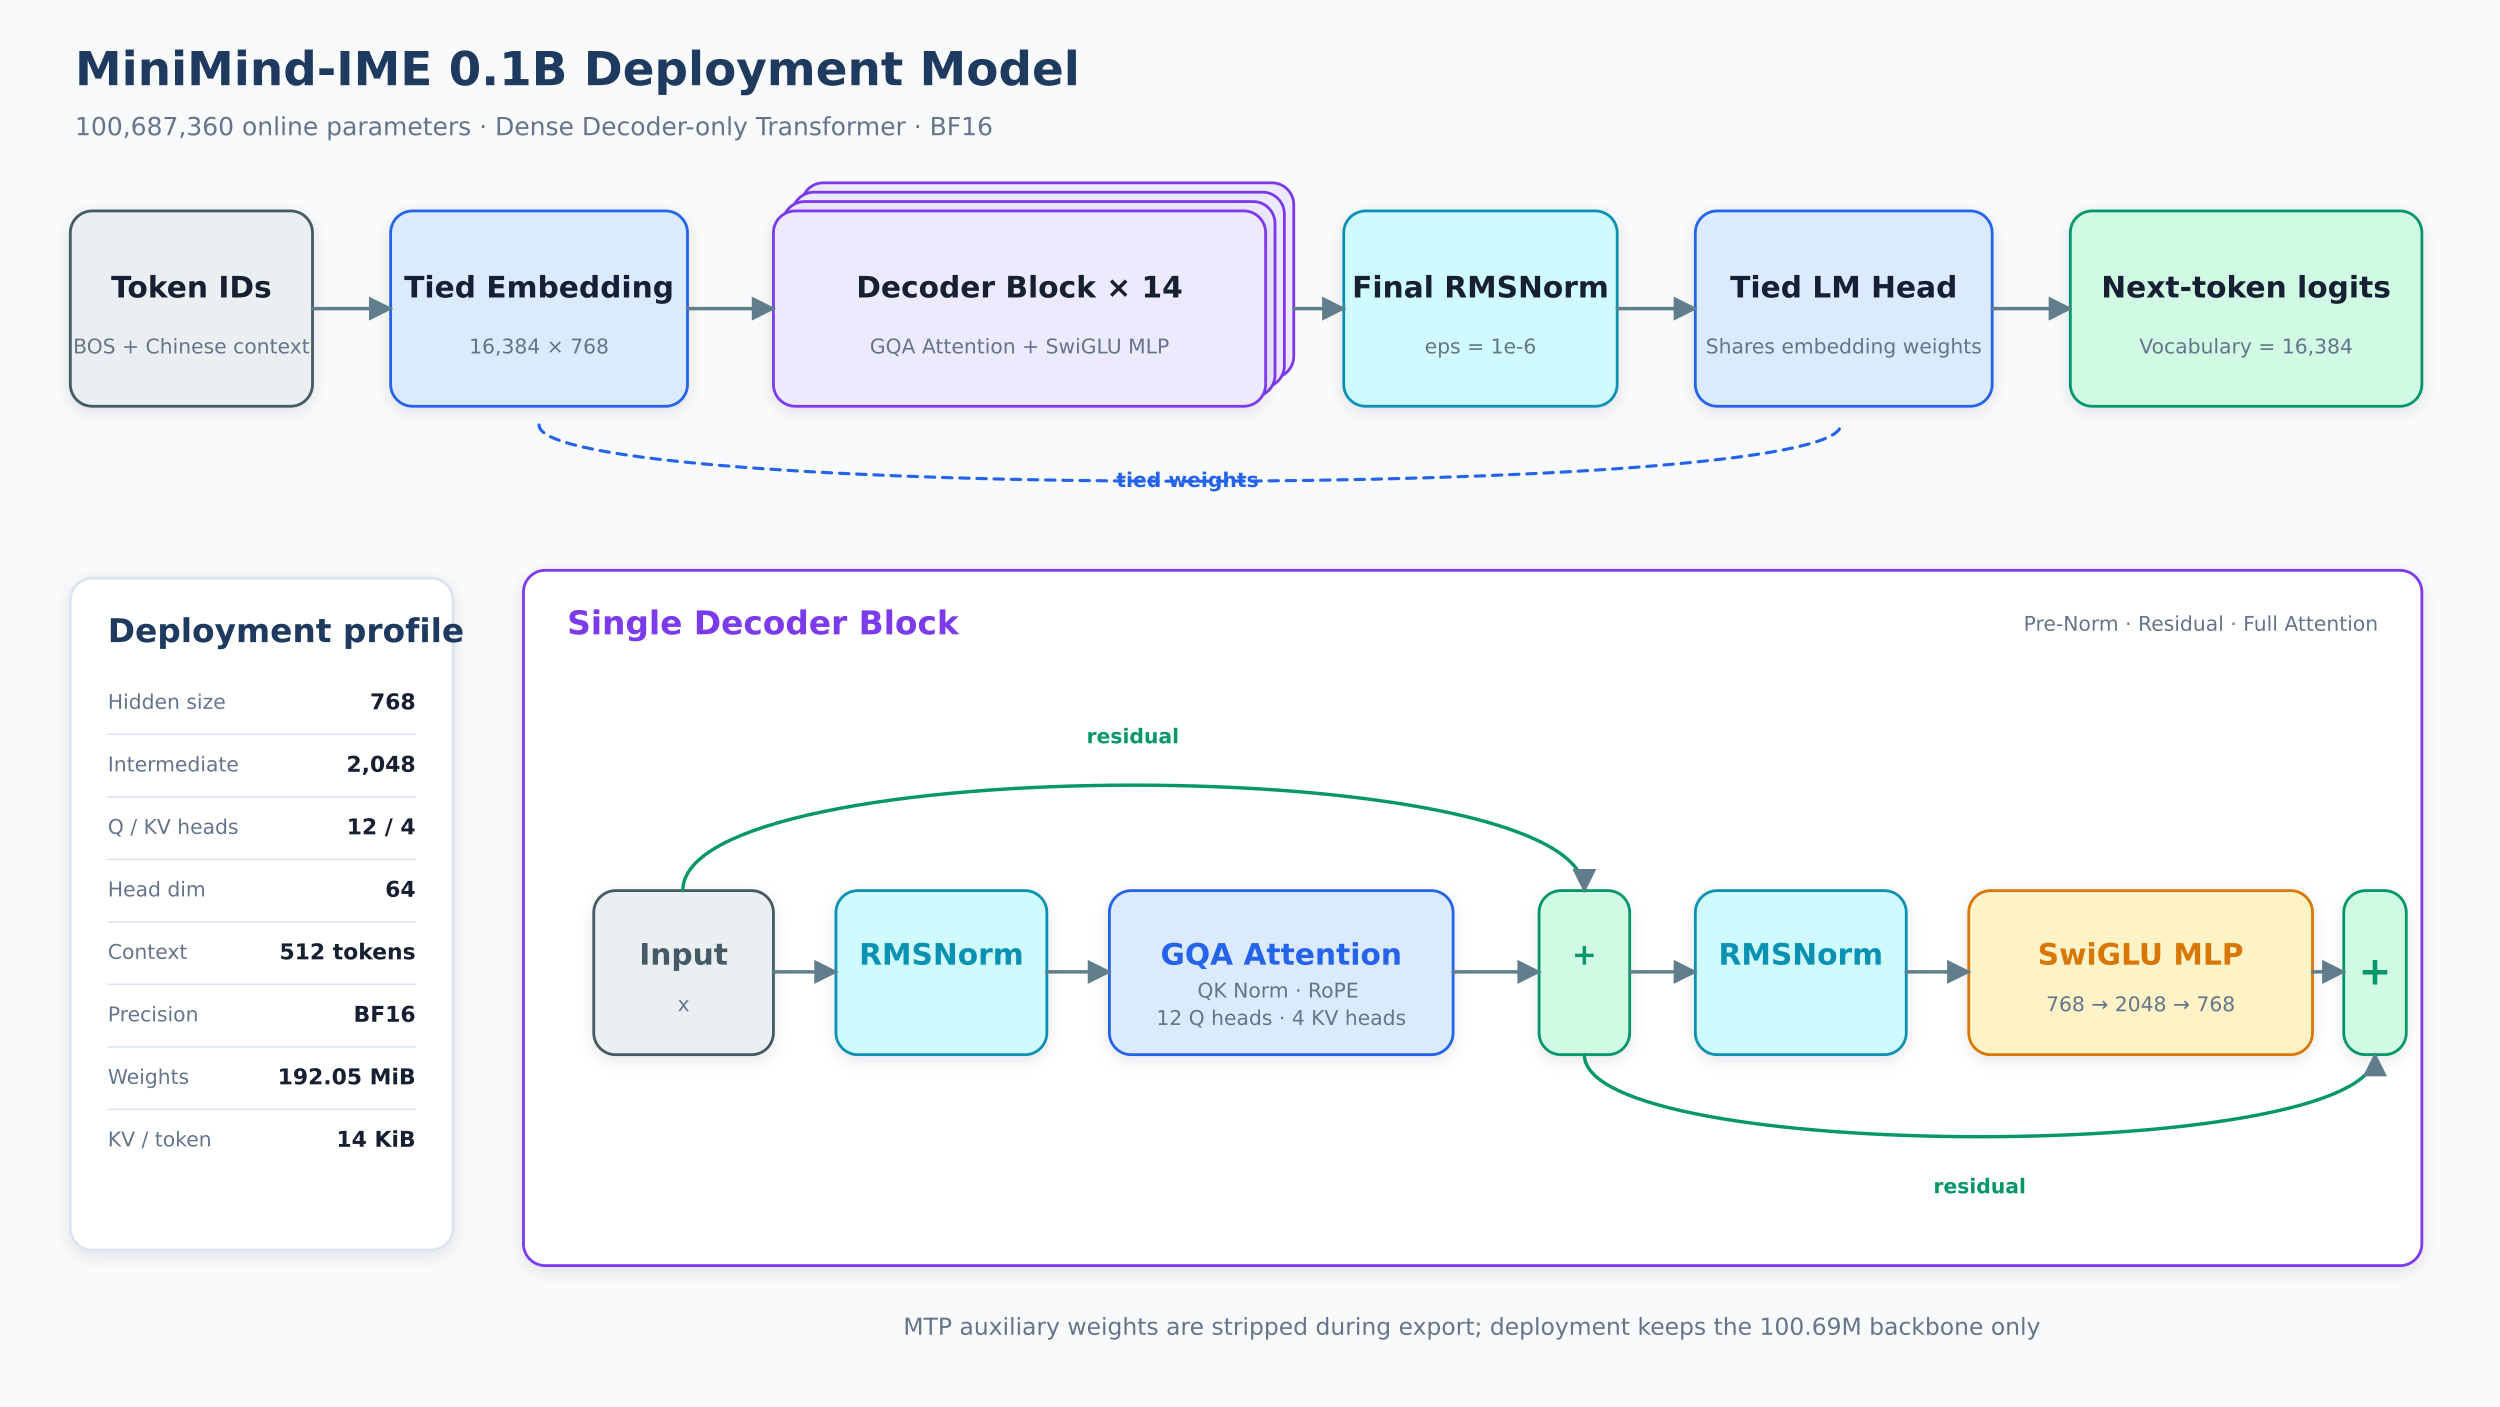
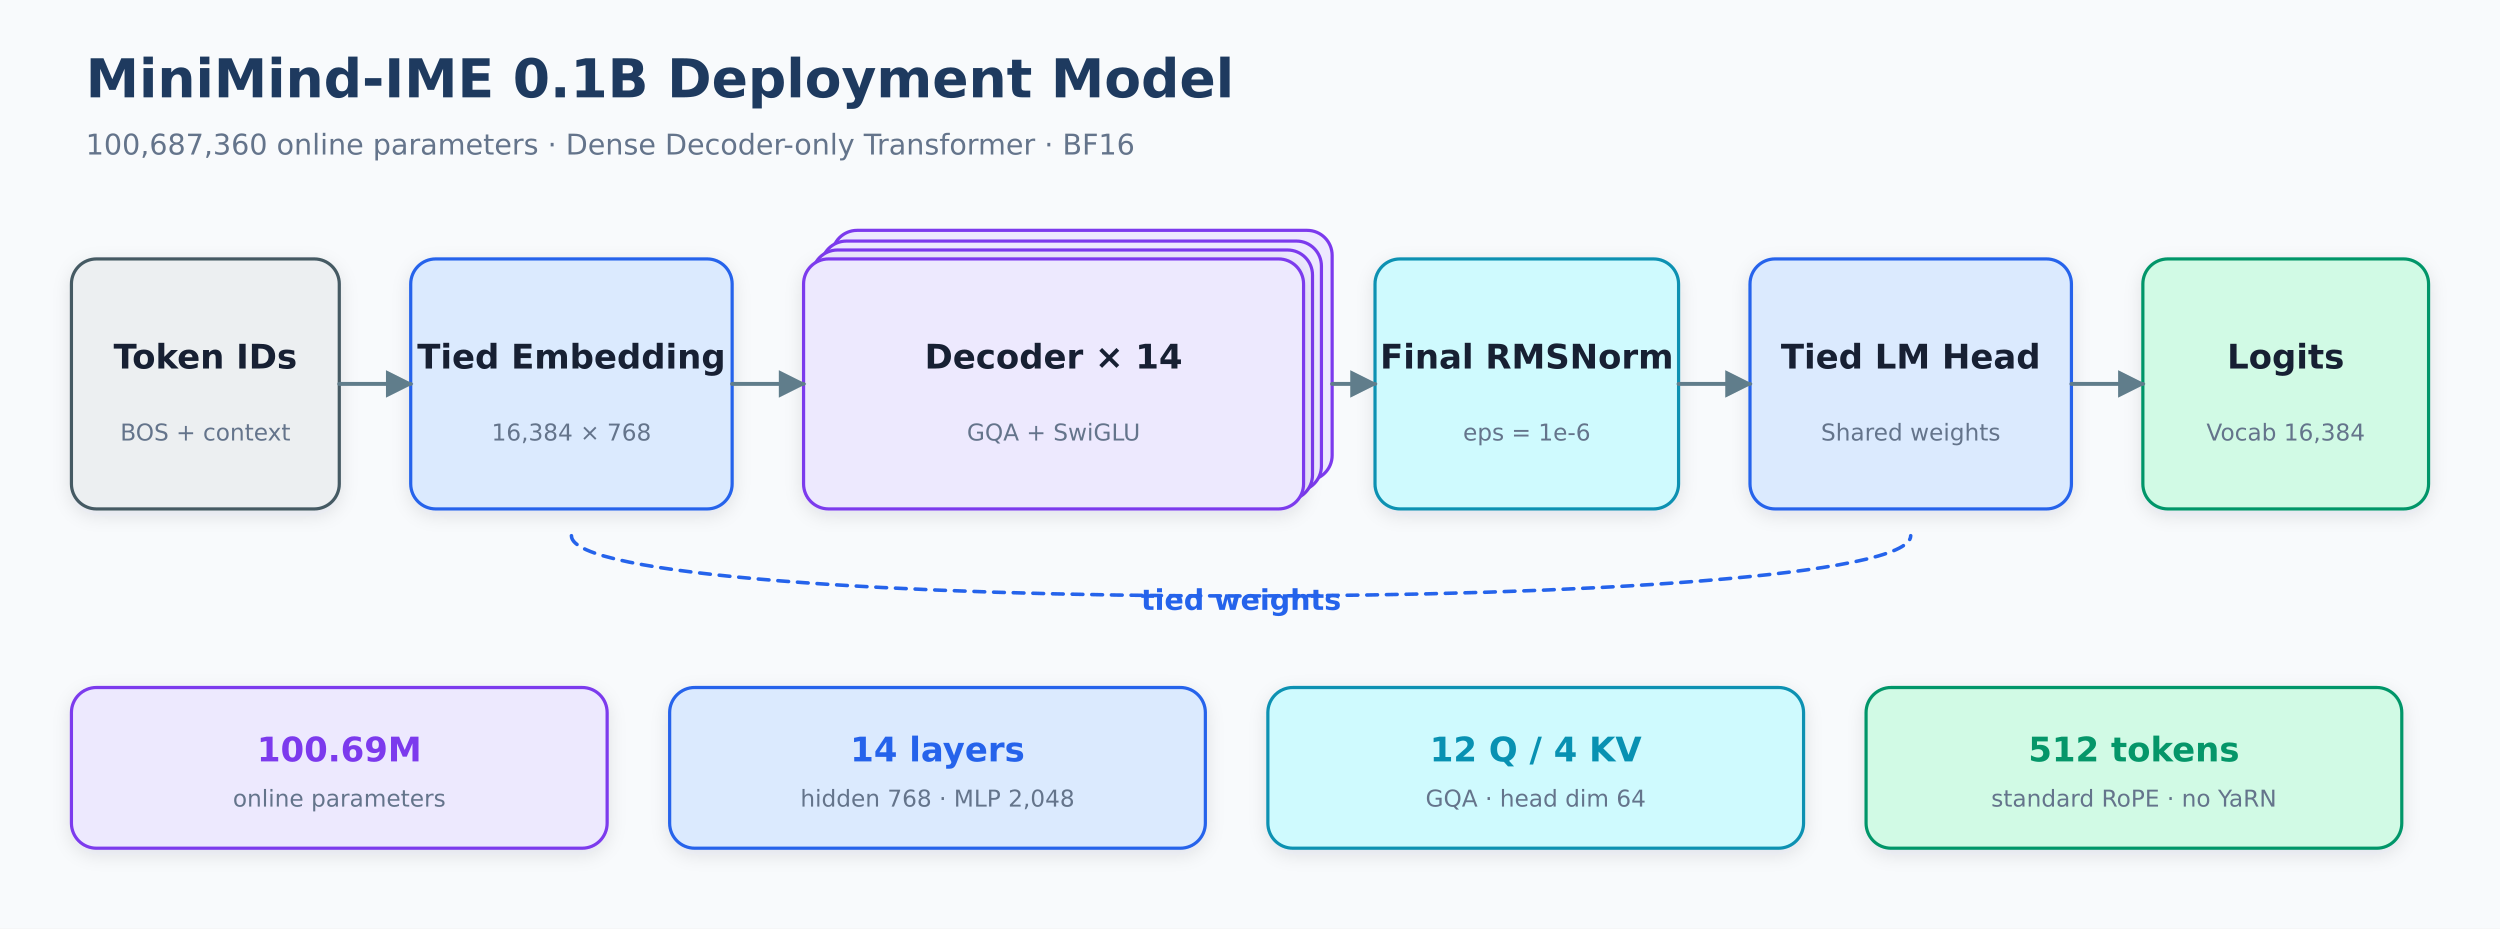
- <svg xmlns="http://www.w3.org/2000/svg" width="1600" height="900" viewBox="0 0 1600 900" role="img" aria-labelledby="title desc">
+ <svg xmlns="http://www.w3.org/2000/svg" width="1400" height="520" viewBox="0 0 1400 520" role="img" aria-labelledby="title desc">
  <defs>
    <marker id="arrow" viewBox="0 0 10 10" refX="9" refY="5" markerWidth="7" markerHeight="7" orient="auto-start-reverse">
      <path d="M 0 0 L 10 5 L 0 10 z" fill="#607d8b" />
    </marker>
    <filter id="shadow" x="-20%" y="-20%" width="140%" height="140%">
      <feDropShadow dx="0" dy="3" stdDeviation="5" flood-color="#0f172a" flood-opacity="0.10" />
    </filter>
  </defs>
  <rect width="100%" height="100%" fill="#f8fafc" />
  <text text-anchor="start" dominant-baseline="middle" font-family="'DejaVu Sans', Helvetica, Arial, sans-serif" font-size="30" font-weight="700" fill="#1e3a5f">
-     <tspan x="48" y="46.0">MiniMind-IME 0.1B Deployment Model</tspan>
+     <tspan x="48" y="46.0" font-family="'DejaVu Sans', Helvetica, Arial, sans-serif">MiniMind-IME 0.1B Deployment Model</tspan>
  </text>
  <text text-anchor="start" dominant-baseline="middle" font-family="'DejaVu Sans', Helvetica, Arial, sans-serif" font-size="16" font-weight="400" fill="#64748b">
-     <tspan x="48" y="82.0">100,687,360 online parameters · Dense Decoder-only Transformer · BF16</tspan>
+     <tspan x="48" y="82.0" font-family="'DejaVu Sans', Helvetica, Arial, sans-serif">100,687,360 online parameters · Dense Decoder-only Transformer · BF16</tspan>
  </text>
-   <rect x="45" y="135" width="155" height="125" rx="14" fill="#eceff1" stroke="#455a64" stroke-width="1.8" filter="url(#shadow)" />
+   <rect x="40" y="145" width="150" height="140" rx="14" fill="#eceff1" stroke="#455a64" stroke-width="1.8" filter="url(#shadow)" />
  <text text-anchor="middle" dominant-baseline="middle" font-family="'DejaVu Sans', Helvetica, Arial, sans-serif" font-size="19" font-weight="700" fill="#172033">
-     <tspan x="122.5" y="185.0">Token IDs</tspan>
+     <tspan x="115.0" y="201.0" font-family="'DejaVu Sans', Helvetica, Arial, sans-serif">Token IDs</tspan>
  </text>
  <text text-anchor="middle" dominant-baseline="middle" font-family="'DejaVu Sans', Helvetica, Arial, sans-serif" font-size="13" font-weight="400" fill="#64748b">
-     <tspan x="122.5" y="222.5">BOS + Chinese context</tspan>
+     <tspan x="115.0" y="243.0" font-family="'DejaVu Sans', Helvetica, Arial, sans-serif">BOS + context</tspan>
  </text>
-   <rect x="250" y="135" width="190" height="125" rx="14" fill="#dbeafe" stroke="#2563eb" stroke-width="1.8" filter="url(#shadow)" />
+   <rect x="230" y="145" width="180" height="140" rx="14" fill="#dbeafe" stroke="#2563eb" stroke-width="1.8" filter="url(#shadow)" />
  <text text-anchor="middle" dominant-baseline="middle" font-family="'DejaVu Sans', Helvetica, Arial, sans-serif" font-size="19" font-weight="700" fill="#172033">
-     <tspan x="345.0" y="185.0">Tied Embedding</tspan>
+     <tspan x="320.0" y="201.0" font-family="'DejaVu Sans', Helvetica, Arial, sans-serif">Tied Embedding</tspan>
  </text>
  <text text-anchor="middle" dominant-baseline="middle" font-family="'DejaVu Sans', Helvetica, Arial, sans-serif" font-size="13" font-weight="400" fill="#64748b">
-     <tspan x="345.0" y="222.5">16,384 × 768</tspan>
+     <tspan x="320.0" y="243.0" font-family="'DejaVu Sans', Helvetica, Arial, sans-serif">16,384 × 768</tspan>
  </text>
-   <rect x="513" y="117" width="315" height="125" rx="14" fill="#ede9fe" stroke="#7c3aed" stroke-width="1.8" />
-   <rect x="507" y="123" width="315" height="125" rx="14" fill="#ede9fe" stroke="#7c3aed" stroke-width="1.8" />
-   <rect x="501" y="129" width="315" height="125" rx="14" fill="#ede9fe" stroke="#7c3aed" stroke-width="1.8" />
-   <rect x="495" y="135" width="315" height="125" rx="14" fill="#ede9fe" stroke="#7c3aed" stroke-width="1.8" filter="url(#shadow)" />
+   <rect x="466" y="129" width="280" height="140" rx="14" fill="#ede9fe" stroke="#7c3aed" stroke-width="1.8" />
+   <rect x="460" y="135" width="280" height="140" rx="14" fill="#ede9fe" stroke="#7c3aed" stroke-width="1.8" />
+   <rect x="455" y="140" width="280" height="140" rx="14" fill="#ede9fe" stroke="#7c3aed" stroke-width="1.8" />
+   <rect x="450" y="145" width="280" height="140" rx="14" fill="#ede9fe" stroke="#7c3aed" stroke-width="1.8" filter="url(#shadow)" />
  <text text-anchor="middle" dominant-baseline="middle" font-family="'DejaVu Sans', Helvetica, Arial, sans-serif" font-size="19" font-weight="700" fill="#172033">
-     <tspan x="652.5" y="185.0">Decoder Block × 14</tspan>
+     <tspan x="590.0" y="201.0" font-family="'DejaVu Sans', Helvetica, Arial, sans-serif">Decoder × 14</tspan>
  </text>
  <text text-anchor="middle" dominant-baseline="middle" font-family="'DejaVu Sans', Helvetica, Arial, sans-serif" font-size="13" font-weight="400" fill="#64748b">
-     <tspan x="652.5" y="222.5">GQA Attention + SwiGLU MLP</tspan>
+     <tspan x="590.0" y="243.0" font-family="'DejaVu Sans', Helvetica, Arial, sans-serif">GQA + SwiGLU</tspan>
  </text>
-   <rect x="860" y="135" width="175" height="125" rx="14" fill="#cffafe" stroke="#0891b2" stroke-width="1.8" filter="url(#shadow)" />
+   <rect x="770" y="145" width="170" height="140" rx="14" fill="#cffafe" stroke="#0891b2" stroke-width="1.8" filter="url(#shadow)" />
  <text text-anchor="middle" dominant-baseline="middle" font-family="'DejaVu Sans', Helvetica, Arial, sans-serif" font-size="19" font-weight="700" fill="#172033">
-     <tspan x="947.5" y="185.0">Final RMSNorm</tspan>
+     <tspan x="855.0" y="201.0" font-family="'DejaVu Sans', Helvetica, Arial, sans-serif">Final RMSNorm</tspan>
  </text>
  <text text-anchor="middle" dominant-baseline="middle" font-family="'DejaVu Sans', Helvetica, Arial, sans-serif" font-size="13" font-weight="400" fill="#64748b">
-     <tspan x="947.5" y="222.5">eps = 1e-6</tspan>
+     <tspan x="855.0" y="243.0" font-family="'DejaVu Sans', Helvetica, Arial, sans-serif">eps = 1e-6</tspan>
  </text>
-   <rect x="1085" y="135" width="190" height="125" rx="14" fill="#dbeafe" stroke="#2563eb" stroke-width="1.8" filter="url(#shadow)" />
+   <rect x="980" y="145" width="180" height="140" rx="14" fill="#dbeafe" stroke="#2563eb" stroke-width="1.8" filter="url(#shadow)" />
  <text text-anchor="middle" dominant-baseline="middle" font-family="'DejaVu Sans', Helvetica, Arial, sans-serif" font-size="19" font-weight="700" fill="#172033">
-     <tspan x="1180.0" y="185.0">Tied LM Head</tspan>
+     <tspan x="1070.0" y="201.0" font-family="'DejaVu Sans', Helvetica, Arial, sans-serif">Tied LM Head</tspan>
  </text>
  <text text-anchor="middle" dominant-baseline="middle" font-family="'DejaVu Sans', Helvetica, Arial, sans-serif" font-size="13" font-weight="400" fill="#64748b">
-     <tspan x="1180.0" y="222.5">Shares embedding weights</tspan>
+     <tspan x="1070.0" y="243.0" font-family="'DejaVu Sans', Helvetica, Arial, sans-serif">Shared weights</tspan>
  </text>
-   <rect x="1325" y="135" width="225" height="125" rx="14" fill="#d1fae5" stroke="#059669" stroke-width="1.8" filter="url(#shadow)" />
+   <rect x="1200" y="145" width="160" height="140" rx="14" fill="#d1fae5" stroke="#059669" stroke-width="1.8" filter="url(#shadow)" />
  <text text-anchor="middle" dominant-baseline="middle" font-family="'DejaVu Sans', Helvetica, Arial, sans-serif" font-size="19" font-weight="700" fill="#172033">
-     <tspan x="1437.5" y="185.0">Next-token logits</tspan>
+     <tspan x="1280.0" y="201.0" font-family="'DejaVu Sans', Helvetica, Arial, sans-serif">Logits</tspan>
  </text>
  <text text-anchor="middle" dominant-baseline="middle" font-family="'DejaVu Sans', Helvetica, Arial, sans-serif" font-size="13" font-weight="400" fill="#64748b">
-     <tspan x="1437.5" y="222.5">Vocabulary = 16,384</tspan>
+     <tspan x="1280.0" y="243.0" font-family="'DejaVu Sans', Helvetica, Arial, sans-serif">Vocab 16,384</tspan>
  </text>
-   <line x1="200" y1="197.5" x2="250" y2="197.5" stroke="#607d8b" stroke-width="2.2" stroke-linecap="round" marker-end="url(#arrow)" />
-   <line x1="440" y1="197.5" x2="495" y2="197.5" stroke="#607d8b" stroke-width="2.2" stroke-linecap="round" marker-end="url(#arrow)" />
-   <line x1="828" y1="197.5" x2="860" y2="197.5" stroke="#607d8b" stroke-width="2.2" stroke-linecap="round" marker-end="url(#arrow)" />
-   <line x1="1035" y1="197.5" x2="1085" y2="197.5" stroke="#607d8b" stroke-width="2.2" stroke-linecap="round" marker-end="url(#arrow)" />
-   <line x1="1275" y1="197.5" x2="1325" y2="197.5" stroke="#607d8b" stroke-width="2.2" stroke-linecap="round" marker-end="url(#arrow)" />
-   <path d="M 345 272 C 345 320, 1178 320, 1178 272" fill="none" stroke="#2563eb" stroke-width="2" stroke-linecap="round" stroke-linejoin="round" stroke-dasharray="6 5" />
-   <text text-anchor="middle" dominant-baseline="middle" font-family="'DejaVu Sans', Helvetica, Arial, sans-serif" font-size="13" font-weight="600" fill="#2563eb">
-     <tspan x="760" y="308.0">tied weights</tspan>
+   <line x1="190" y1="215.0" x2="230" y2="215.0" stroke="#607d8b" stroke-width="2.2" stroke-linecap="round" marker-end="url(#arrow)" />
+   <line x1="410" y1="215.0" x2="450" y2="215.0" stroke="#607d8b" stroke-width="2.2" stroke-linecap="round" marker-end="url(#arrow)" />
+   <line x1="746" y1="215.0" x2="770" y2="215.0" stroke="#607d8b" stroke-width="2.2" stroke-linecap="round" marker-end="url(#arrow)" />
+   <line x1="940" y1="215.0" x2="980" y2="215.0" stroke="#607d8b" stroke-width="2.2" stroke-linecap="round" marker-end="url(#arrow)" />
+   <line x1="1160" y1="215.0" x2="1200" y2="215.0" stroke="#607d8b" stroke-width="2.2" stroke-linecap="round" marker-end="url(#arrow)" />
+   <path d="M 320 300 C 320 345, 1070 345, 1070 300" fill="none" stroke="#2563eb" stroke-width="2" stroke-linecap="round" stroke-linejoin="round" stroke-dasharray="6 5" />
+   <text text-anchor="middle" dominant-baseline="middle" font-family="'DejaVu Sans', Helvetica, Arial, sans-serif" font-size="16" font-weight="600" fill="#2563eb">
+     <tspan x="695" y="337.0" font-family="'DejaVu Sans', Helvetica, Arial, sans-serif">tied weights</tspan>
  </text>
-   <rect x="45" y="370" width="245" height="430" rx="14" fill="#ffffff" stroke="#dbe4ee" stroke-width="1.8" filter="url(#shadow)" />
-   <text text-anchor="start" dominant-baseline="middle" font-family="'DejaVu Sans', Helvetica, Arial, sans-serif" font-size="21" font-weight="700" fill="#1e3a5f">
-     <tspan x="69" y="405.0">Deployment profile</tspan>
-   </text>
-   <text text-anchor="start" dominant-baseline="middle" font-family="'DejaVu Sans', Helvetica, Arial, sans-serif" font-size="13" font-weight="400" fill="#64748b">
-     <tspan x="69" y="450.0">Hidden size</tspan>
-   </text>
-   <text text-anchor="end" dominant-baseline="middle" font-family="'DejaVu Sans', Helvetica, Arial, sans-serif" font-size="14" font-weight="700" fill="#172033">
-     <tspan x="266" y="450.0">768</tspan>
-   </text>
-   <line x1="69" y1="470" x2="266" y2="470" stroke="#dbe4ee" stroke-width="1" stroke-linecap="round" />
-   <text text-anchor="start" dominant-baseline="middle" font-family="'DejaVu Sans', Helvetica, Arial, sans-serif" font-size="13" font-weight="400" fill="#64748b">
-     <tspan x="69" y="490.0">Intermediate</tspan>
-   </text>
-   <text text-anchor="end" dominant-baseline="middle" font-family="'DejaVu Sans', Helvetica, Arial, sans-serif" font-size="14" font-weight="700" fill="#172033">
-     <tspan x="266" y="490.0">2,048</tspan>
-   </text>
-   <line x1="69" y1="510" x2="266" y2="510" stroke="#dbe4ee" stroke-width="1" stroke-linecap="round" />
-   <text text-anchor="start" dominant-baseline="middle" font-family="'DejaVu Sans', Helvetica, Arial, sans-serif" font-size="13" font-weight="400" fill="#64748b">
-     <tspan x="69" y="530.0">Q / KV heads</tspan>
-   </text>
-   <text text-anchor="end" dominant-baseline="middle" font-family="'DejaVu Sans', Helvetica, Arial, sans-serif" font-size="14" font-weight="700" fill="#172033">
-     <tspan x="266" y="530.0">12 / 4</tspan>
-   </text>
-   <line x1="69" y1="550" x2="266" y2="550" stroke="#dbe4ee" stroke-width="1" stroke-linecap="round" />
-   <text text-anchor="start" dominant-baseline="middle" font-family="'DejaVu Sans', Helvetica, Arial, sans-serif" font-size="13" font-weight="400" fill="#64748b">
-     <tspan x="69" y="570.0">Head dim</tspan>
-   </text>
-   <text text-anchor="end" dominant-baseline="middle" font-family="'DejaVu Sans', Helvetica, Arial, sans-serif" font-size="14" font-weight="700" fill="#172033">
-     <tspan x="266" y="570.0">64</tspan>
-   </text>
-   <line x1="69" y1="590" x2="266" y2="590" stroke="#dbe4ee" stroke-width="1" stroke-linecap="round" />
-   <text text-anchor="start" dominant-baseline="middle" font-family="'DejaVu Sans', Helvetica, Arial, sans-serif" font-size="13" font-weight="400" fill="#64748b">
-     <tspan x="69" y="610.0">Context</tspan>
-   </text>
-   <text text-anchor="end" dominant-baseline="middle" font-family="'DejaVu Sans', Helvetica, Arial, sans-serif" font-size="14" font-weight="700" fill="#172033">
-     <tspan x="266" y="610.0">512 tokens</tspan>
-   </text>
-   <line x1="69" y1="630" x2="266" y2="630" stroke="#dbe4ee" stroke-width="1" stroke-linecap="round" />
-   <text text-anchor="start" dominant-baseline="middle" font-family="'DejaVu Sans', Helvetica, Arial, sans-serif" font-size="13" font-weight="400" fill="#64748b">
-     <tspan x="69" y="650.0">Precision</tspan>
-   </text>
-   <text text-anchor="end" dominant-baseline="middle" font-family="'DejaVu Sans', Helvetica, Arial, sans-serif" font-size="14" font-weight="700" fill="#172033">
-     <tspan x="266" y="650.0">BF16</tspan>
-   </text>
-   <line x1="69" y1="670" x2="266" y2="670" stroke="#dbe4ee" stroke-width="1" stroke-linecap="round" />
-   <text text-anchor="start" dominant-baseline="middle" font-family="'DejaVu Sans', Helvetica, Arial, sans-serif" font-size="13" font-weight="400" fill="#64748b">
-     <tspan x="69" y="690.0">Weights</tspan>
-   </text>
-   <text text-anchor="end" dominant-baseline="middle" font-family="'DejaVu Sans', Helvetica, Arial, sans-serif" font-size="14" font-weight="700" fill="#172033">
-     <tspan x="266" y="690.0">192.05 MiB</tspan>
-   </text>
-   <line x1="69" y1="710" x2="266" y2="710" stroke="#dbe4ee" stroke-width="1" stroke-linecap="round" />
-   <text text-anchor="start" dominant-baseline="middle" font-family="'DejaVu Sans', Helvetica, Arial, sans-serif" font-size="13" font-weight="400" fill="#64748b">
-     <tspan x="69" y="730.0">KV / token</tspan>
-   </text>
-   <text text-anchor="end" dominant-baseline="middle" font-family="'DejaVu Sans', Helvetica, Arial, sans-serif" font-size="14" font-weight="700" fill="#172033">
-     <tspan x="266" y="730.0">14 KiB</tspan>
-   </text>
-   <rect x="335" y="365" width="1215" height="445" rx="14" fill="#ffffff" stroke="#7c3aed" stroke-width="1.8" filter="url(#shadow)" />
-   <text text-anchor="start" dominant-baseline="middle" font-family="'DejaVu Sans', Helvetica, Arial, sans-serif" font-size="21" font-weight="700" fill="#7c3aed">
-     <tspan x="363" y="400.0">Single Decoder Block</tspan>
-   </text>
-   <text text-anchor="end" dominant-baseline="middle" font-family="'DejaVu Sans', Helvetica, Arial, sans-serif" font-size="13" font-weight="500" fill="#64748b">
-     <tspan x="1522" y="400.0">Pre-Norm · Residual · Full Attention</tspan>
-   </text>
-   <rect x="380" y="570" width="115" height="105" rx="14" fill="#eceff1" stroke="#455a64" stroke-width="1.8" filter="url(#shadow)" />
-   <text text-anchor="middle" dominant-baseline="middle" font-family="'DejaVu Sans', Helvetica, Arial, sans-serif" font-size="19" font-weight="700" fill="#455a64">
-     <tspan x="437.5" y="612.0">Input</tspan>
+   <rect x="40" y="385" width="300" height="90" rx="14" fill="#ede9fe" stroke="#7c3aed" stroke-width="1.8" filter="url(#shadow)" />
+   <text text-anchor="middle" dominant-baseline="middle" font-family="'DejaVu Sans', Helvetica, Arial, sans-serif" font-size="19" font-weight="700" fill="#7c3aed">
+     <tspan x="190.0" y="421.0" font-family="'DejaVu Sans', Helvetica, Arial, sans-serif">100.69M</tspan>
  </text>
  <text text-anchor="middle" dominant-baseline="middle" font-family="'DejaVu Sans', Helvetica, Arial, sans-serif" font-size="13" font-weight="400" fill="#64748b">
-     <tspan x="437.5" y="643.5">x</tspan>
+     <tspan x="190.0" y="448.0" font-family="'DejaVu Sans', Helvetica, Arial, sans-serif">online parameters</tspan>
  </text>
-   <rect x="535" y="570" width="135" height="105" rx="14" fill="#cffafe" stroke="#0891b2" stroke-width="1.8" filter="url(#shadow)" />
-   <text text-anchor="middle" dominant-baseline="middle" font-family="'DejaVu Sans', Helvetica, Arial, sans-serif" font-size="19" font-weight="700" fill="#0891b2">
-     <tspan x="602.5" y="612.0">RMSNorm</tspan>
+   <rect x="375" y="385" width="300" height="90" rx="14" fill="#dbeafe" stroke="#2563eb" stroke-width="1.8" filter="url(#shadow)" />
+   <text text-anchor="middle" dominant-baseline="middle" font-family="'DejaVu Sans', Helvetica, Arial, sans-serif" font-size="19" font-weight="700" fill="#2563eb">
+     <tspan x="525.0" y="421.0" font-family="'DejaVu Sans', Helvetica, Arial, sans-serif">14 layers</tspan>
  </text>
  <text text-anchor="middle" dominant-baseline="middle" font-family="'DejaVu Sans', Helvetica, Arial, sans-serif" font-size="13" font-weight="400" fill="#64748b">
-     <tspan x="602.5" y="643.5" />
+     <tspan x="525.0" y="448.0" font-family="'DejaVu Sans', Helvetica, Arial, sans-serif">hidden 768 · MLP 2,048</tspan>
  </text>
-   <rect x="710" y="570" width="220" height="105" rx="14" fill="#dbeafe" stroke="#2563eb" stroke-width="1.8" filter="url(#shadow)" />
-   <text text-anchor="middle" dominant-baseline="middle" font-family="'DejaVu Sans', Helvetica, Arial, sans-serif" font-size="19" font-weight="700" fill="#2563eb">
-     <tspan x="820.0" y="612.0">GQA Attention</tspan>
+   <rect x="710" y="385" width="300" height="90" rx="14" fill="#cffafe" stroke="#0891b2" stroke-width="1.8" filter="url(#shadow)" />
+   <text text-anchor="middle" dominant-baseline="middle" font-family="'DejaVu Sans', Helvetica, Arial, sans-serif" font-size="19" font-weight="700" fill="#0891b2">
+     <tspan x="860.0" y="421.0" font-family="'DejaVu Sans', Helvetica, Arial, sans-serif">12 Q / 4 KV</tspan>
  </text>
  <text text-anchor="middle" dominant-baseline="middle" font-family="'DejaVu Sans', Helvetica, Arial, sans-serif" font-size="13" font-weight="400" fill="#64748b">
-     <tspan x="820.0" y="634.725">QK Norm · RoPE</tspan>
-     <tspan x="820.0" y="652.275">12 Q heads · 4 KV heads</tspan>
+     <tspan x="860.0" y="448.0" font-family="'DejaVu Sans', Helvetica, Arial, sans-serif">GQA · head dim 64</tspan>
  </text>
-   <rect x="985" y="570" width="58" height="105" rx="14" fill="#d1fae5" stroke="#059669" stroke-width="1.8" filter="url(#shadow)" />
+   <rect x="1045" y="385" width="300" height="90" rx="14" fill="#d1fae5" stroke="#059669" stroke-width="1.8" filter="url(#shadow)" />
  <text text-anchor="middle" dominant-baseline="middle" font-family="'DejaVu Sans', Helvetica, Arial, sans-serif" font-size="19" font-weight="700" fill="#059669">
-     <tspan x="1014.0" y="612.0">+</tspan>
+     <tspan x="1195.0" y="421.0" font-family="'DejaVu Sans', Helvetica, Arial, sans-serif">512 tokens</tspan>
  </text>
  <text text-anchor="middle" dominant-baseline="middle" font-family="'DejaVu Sans', Helvetica, Arial, sans-serif" font-size="13" font-weight="400" fill="#64748b">
-     <tspan x="1014.0" y="643.5" />
-   </text>
-   <rect x="1085" y="570" width="135" height="105" rx="14" fill="#cffafe" stroke="#0891b2" stroke-width="1.8" filter="url(#shadow)" />
-   <text text-anchor="middle" dominant-baseline="middle" font-family="'DejaVu Sans', Helvetica, Arial, sans-serif" font-size="19" font-weight="700" fill="#0891b2">
-     <tspan x="1152.5" y="612.0">RMSNorm</tspan>
-   </text>
-   <text text-anchor="middle" dominant-baseline="middle" font-family="'DejaVu Sans', Helvetica, Arial, sans-serif" font-size="13" font-weight="400" fill="#64748b">
-     <tspan x="1152.5" y="643.5" />
-   </text>
-   <rect x="1260" y="570" width="220" height="105" rx="14" fill="#fef3c7" stroke="#d97706" stroke-width="1.8" filter="url(#shadow)" />
-   <text text-anchor="middle" dominant-baseline="middle" font-family="'DejaVu Sans', Helvetica, Arial, sans-serif" font-size="19" font-weight="700" fill="#d97706">
-     <tspan x="1370.0" y="612.0">SwiGLU MLP</tspan>
-   </text>
-   <text text-anchor="middle" dominant-baseline="middle" font-family="'DejaVu Sans', Helvetica, Arial, sans-serif" font-size="13" font-weight="400" fill="#64748b">
-     <tspan x="1370.0" y="643.5">768 → 2048 → 768</tspan>
-   </text>
-   <line x1="495" y1="622" x2="535" y2="622" stroke="#607d8b" stroke-width="2.2" stroke-linecap="round" marker-end="url(#arrow)" />
-   <line x1="670" y1="622" x2="710" y2="622" stroke="#607d8b" stroke-width="2.2" stroke-linecap="round" marker-end="url(#arrow)" />
-   <line x1="930" y1="622" x2="985" y2="622" stroke="#607d8b" stroke-width="2.2" stroke-linecap="round" marker-end="url(#arrow)" />
-   <line x1="1043" y1="622" x2="1085" y2="622" stroke="#607d8b" stroke-width="2.2" stroke-linecap="round" marker-end="url(#arrow)" />
-   <line x1="1220" y1="622" x2="1260" y2="622" stroke="#607d8b" stroke-width="2.2" stroke-linecap="round" marker-end="url(#arrow)" />
-   <path d="M 437 570 C 437 480, 1014 480, 1014 570" fill="none" stroke="#059669" stroke-width="2.2" stroke-linecap="round" stroke-linejoin="round" marker-end="url(#arrow)" />
-   <text text-anchor="middle" dominant-baseline="middle" font-family="'DejaVu Sans', Helvetica, Arial, sans-serif" font-size="13" font-weight="600" fill="#059669">
-     <tspan x="725" y="472.0">residual</tspan>
-   </text>
-   <rect x="1500" y="570" width="40" height="105" rx="14" fill="#d1fae5" stroke="#059669" stroke-width="1.8" filter="url(#shadow)" />
-   <text text-anchor="middle" dominant-baseline="middle" font-family="'DejaVu Sans', Helvetica, Arial, sans-serif" font-size="19" font-weight="700" fill="#172033">
-     <tspan x="1520.0" y="612.0" />
-   </text>
-   <text text-anchor="middle" dominant-baseline="middle" font-family="'DejaVu Sans', Helvetica, Arial, sans-serif" font-size="13" font-weight="400" fill="#64748b">
-     <tspan x="1520.0" y="643.5" />
-   </text>
-   <text text-anchor="middle" dominant-baseline="middle" font-family="'DejaVu Sans', Helvetica, Arial, sans-serif" font-size="25" font-weight="700" fill="#059669">
-     <tspan x="1520" y="623.0">+</tspan>
-   </text>
-   <line x1="1480" y1="622" x2="1500" y2="622" stroke="#607d8b" stroke-width="2.2" stroke-linecap="round" marker-end="url(#arrow)" />
-   <path d="M 1014 675 C 1014 745, 1520 745, 1520 675" fill="none" stroke="#059669" stroke-width="2.2" stroke-linecap="round" stroke-linejoin="round" marker-end="url(#arrow)" />
-   <text text-anchor="middle" dominant-baseline="middle" font-family="'DejaVu Sans', Helvetica, Arial, sans-serif" font-size="13" font-weight="600" fill="#059669">
-     <tspan x="1267" y="760.0">residual</tspan>
-   </text>
-   <text text-anchor="middle" dominant-baseline="middle" font-family="'DejaVu Sans', Helvetica, Arial, sans-serif" font-size="15" font-weight="500" fill="#64748b">
-     <tspan x="942" y="850.0">MTP auxiliary weights are stripped during export; deployment keeps the 100.69M backbone only</tspan>
+     <tspan x="1195.0" y="448.0" font-family="'DejaVu Sans', Helvetica, Arial, sans-serif">standard RoPE · no YaRN</tspan>
  </text>
</svg>
